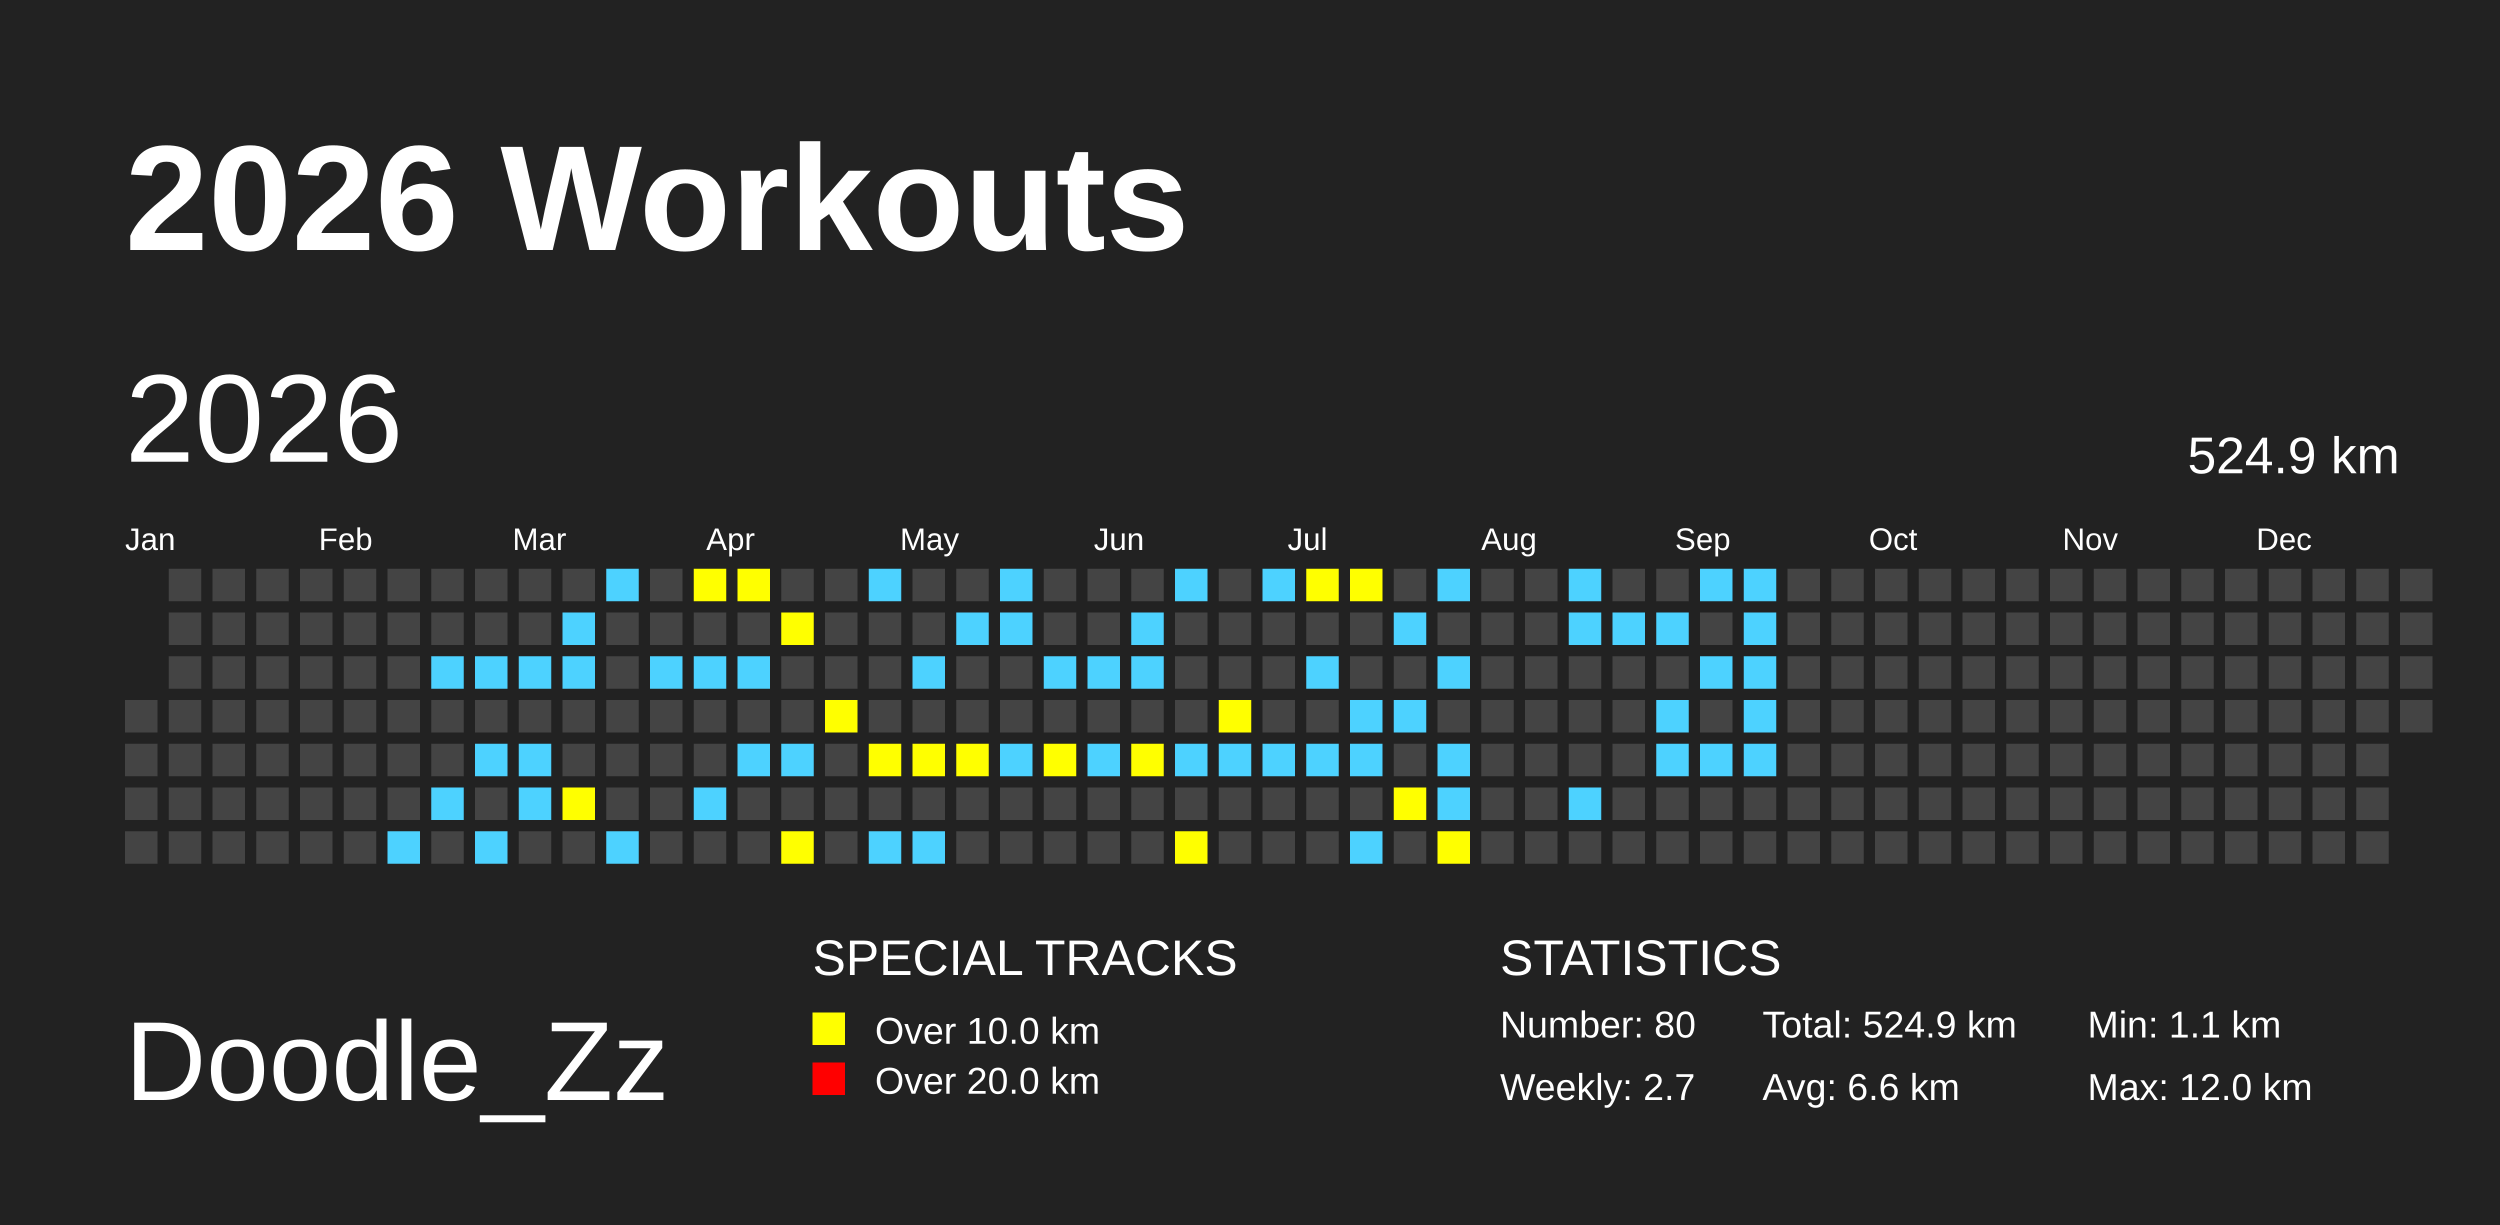
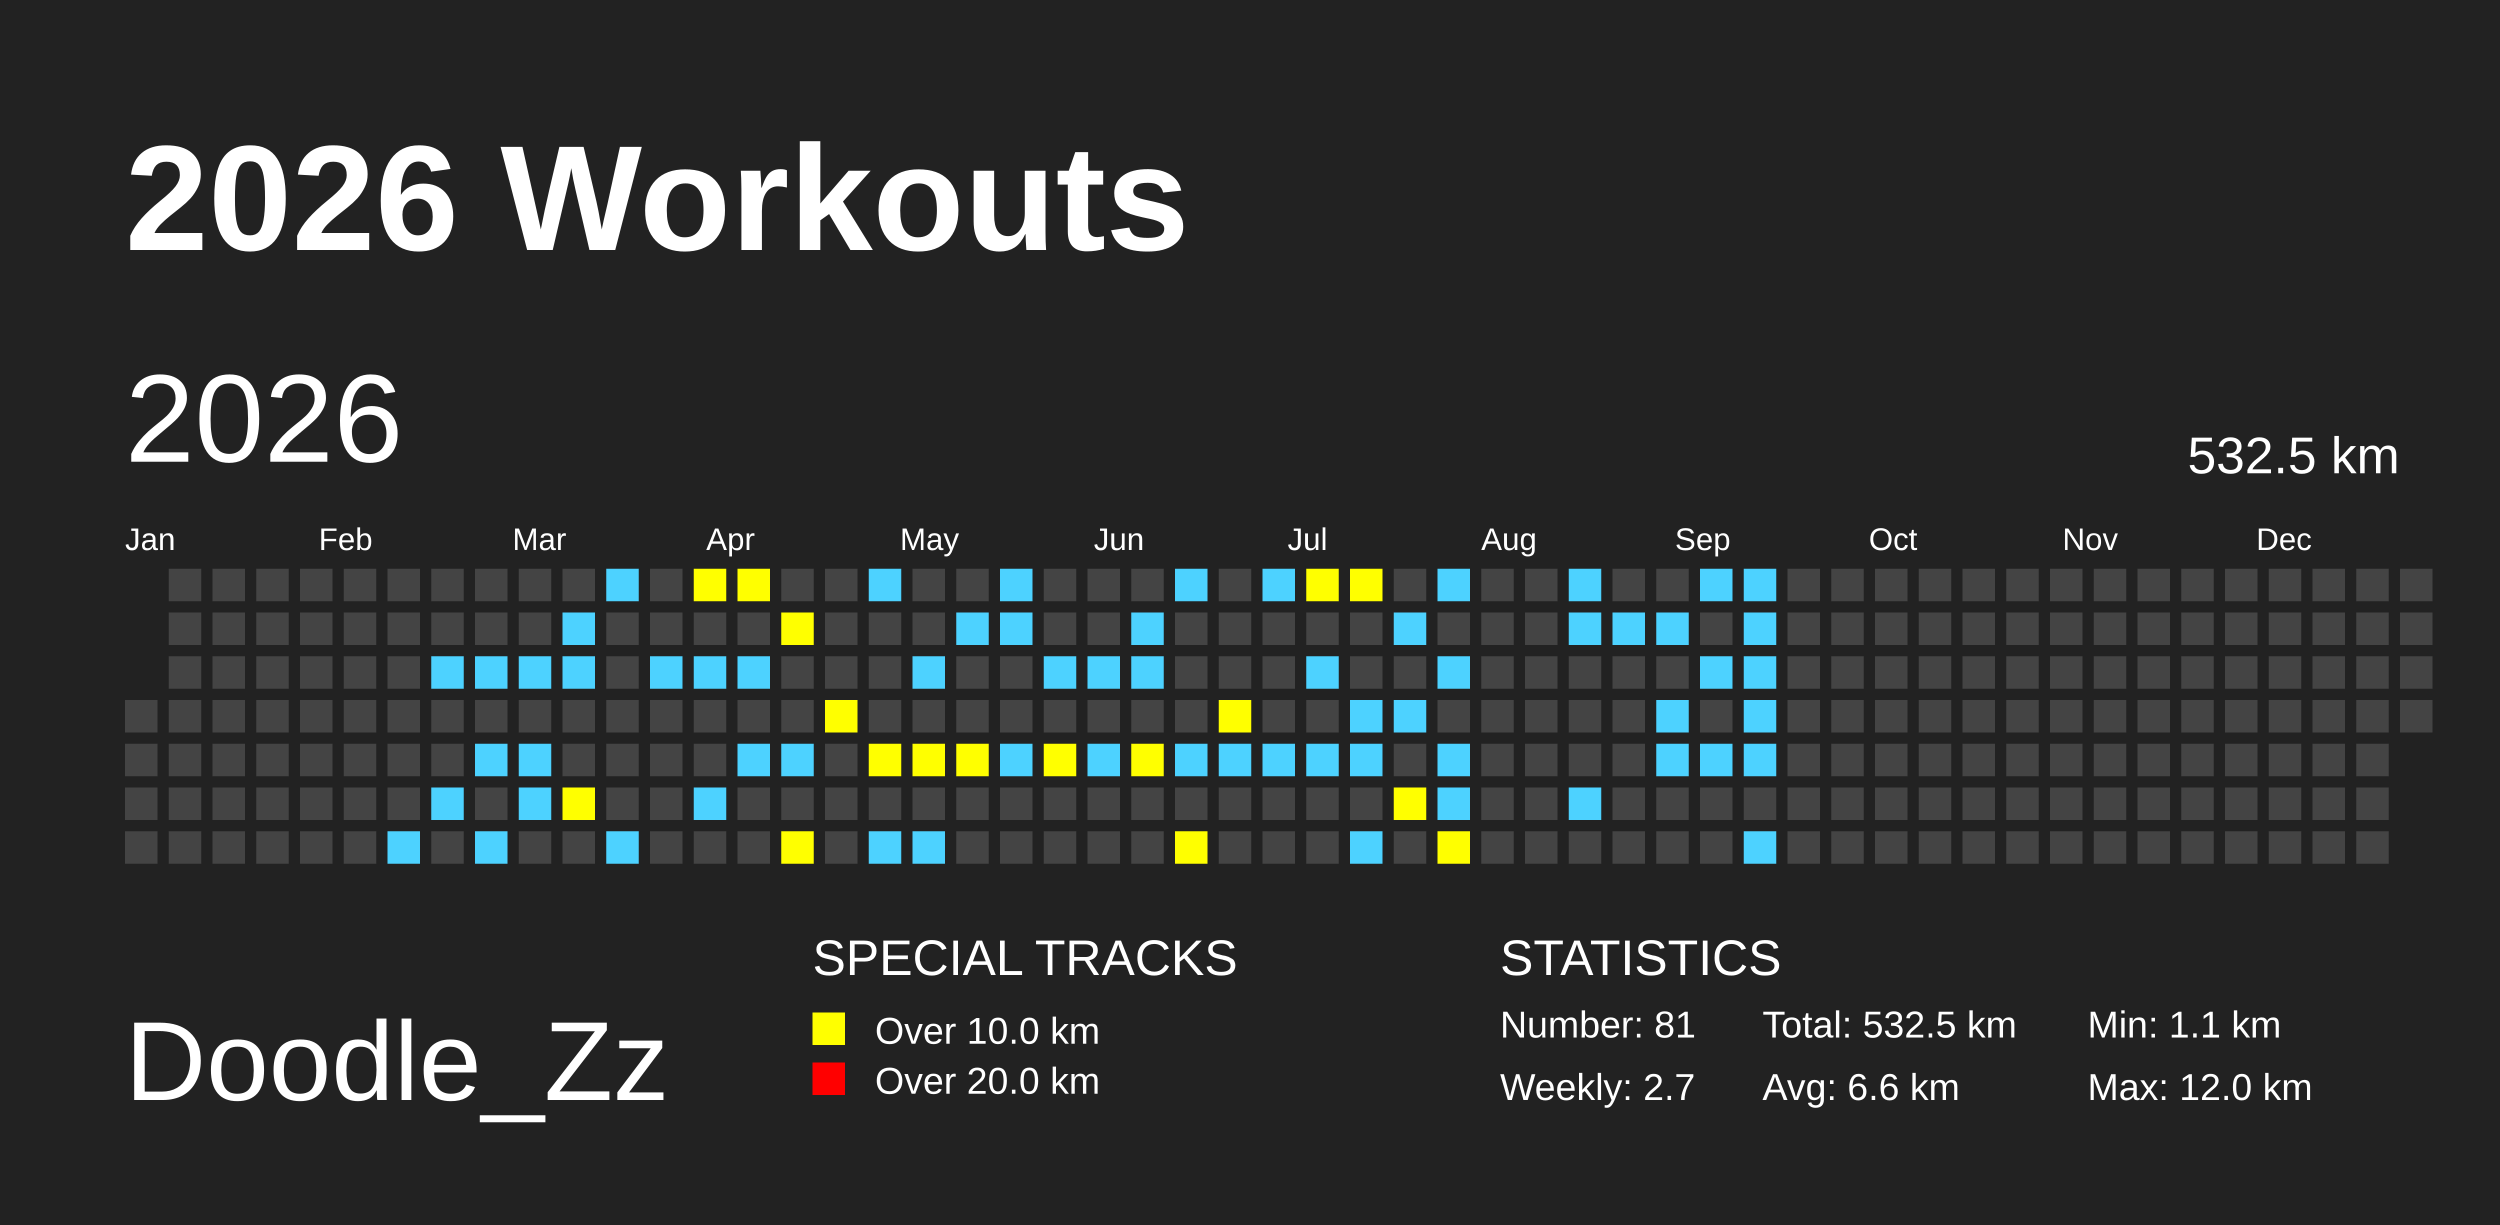
<svg xmlns="http://www.w3.org/2000/svg" baseProfile="full" height="98mm" version="1.1" viewBox="0,0,200,98" width="200mm">
  <defs>
    <pattern height="2" id="indoor-stripe" patternUnits="userSpaceOnUse" width="2">
      <line stroke="white" stroke-opacity="0.45" stroke-width="0.5" x1="0" x2="2" y1="2" y2="0" />
    </pattern>
  </defs>
  <rect fill="#222222" height="98" width="200" x="0" y="0" />
  <text fill="#FFFFFF" style="font-size:12px; font-family:Arial; font-weight:bold;" x="10" y="20">2026 Workouts</text>
  <text fill="#FFFFFF" style="font-size:9px; font-family:Arial" x="10" y="88">Doodle_Zz</text>
  <text fill="#FFFFFF" style="font-size:4px; font-family:Arial" x="65" y="78">SPECIAL TRACKS</text>
  <rect fill="yellow" height="2.6" width="2.6" x="65" y="81" />
  <text fill="#FFFFFF" style="font-size:3px; font-family:Arial" x="70" y="83.5">Over 10.0 km</text>
  <rect fill="red" height="2.6" width="2.6" x="65" y="85" />
  <text fill="#FFFFFF" style="font-size:3px; font-family:Arial" x="70" y="87.5">Over 20.0 km</text>
  <text fill="#FFFFFF" style="font-size:4px; font-family:Arial" x="120" y="78">STATISTICS</text>
-   <text fill="#FFFFFF" style="font-size:3px; font-family:Arial" x="120" y="83">Number: 80</text>
+   <text fill="#FFFFFF" style="font-size:3px; font-family:Arial" x="120" y="83">Number: 81</text>
  <text fill="#FFFFFF" style="font-size:3px; font-family:Arial" x="120" y="88">Weekly: 2.7</text>
-   <text fill="#FFFFFF" style="font-size:3px; font-family:Arial" x="141" y="83">Total: 524.9 km</text>
+   <text fill="#FFFFFF" style="font-size:3px; font-family:Arial" x="141" y="83">Total: 532.5 km</text>
  <text fill="#FFFFFF" style="font-size:3px; font-family:Arial" x="141" y="88">Avg: 6.6 km</text>
  <text fill="#FFFFFF" style="font-size:3px; font-family:Arial" x="167" y="83">Min: 1.1 km</text>
  <text fill="#FFFFFF" style="font-size:3px; font-family:Arial" x="167" y="88">Max: 12.0 km</text>
  <text dominant-baseline="hanging" fill="#FFFFFF" style="font-size:10.0px; font-family:Arial;" x="10" y="30">2026</text>
-   <text dominant-baseline="hanging" fill="#FFFFFF" style="font-size:4.125px; font-family:Arial;" x="175" y="35">524.9 km</text>
+   <text dominant-baseline="hanging" fill="#FFFFFF" style="font-size:4.125px; font-family:Arial;" x="175" y="35">532.5 km</text>
  <text fill="#FFFFFF" style="font-size:2.5px; font-family:Arial" x="10.0" y="44">Jan</text>
  <text fill="#FFFFFF" style="font-size:2.5px; font-family:Arial" x="25.5" y="44">Feb</text>
  <text fill="#FFFFFF" style="font-size:2.5px; font-family:Arial" x="41.0" y="44">Mar</text>
  <text fill="#FFFFFF" style="font-size:2.5px; font-family:Arial" x="56.5" y="44">Apr</text>
  <text fill="#FFFFFF" style="font-size:2.5px; font-family:Arial" x="72.0" y="44">May</text>
  <text fill="#FFFFFF" style="font-size:2.5px; font-family:Arial" x="87.5" y="44">Jun</text>
  <text fill="#FFFFFF" style="font-size:2.5px; font-family:Arial" x="103.0" y="44">Jul</text>
  <text fill="#FFFFFF" style="font-size:2.5px; font-family:Arial" x="118.5" y="44">Aug</text>
  <text fill="#FFFFFF" style="font-size:2.5px; font-family:Arial" x="134.0" y="44">Sep</text>
  <text fill="#FFFFFF" style="font-size:2.5px; font-family:Arial" x="149.5" y="44">Oct</text>
  <text fill="#FFFFFF" style="font-size:2.5px; font-family:Arial" x="165.0" y="44">Nov</text>
  <text fill="#FFFFFF" style="font-size:2.5px; font-family:Arial" x="180.5" y="44">Dec</text>
  <rect fill="#444444" height="2.6" width="2.6" x="10.0" y="56.0" />
  <rect fill="#444444" height="2.6" width="2.6" x="10.0" y="59.5" />
  <rect fill="#444444" height="2.6" width="2.6" x="10.0" y="63.0" />
  <rect fill="#444444" height="2.6" width="2.6" x="10.0" y="66.5" />
  <rect fill="#444444" height="2.6" width="2.6" x="13.5" y="45.5" />
  <rect fill="#444444" height="2.6" width="2.6" x="13.5" y="49.0" />
  <rect fill="#444444" height="2.6" width="2.6" x="13.5" y="52.5" />
  <rect fill="#444444" height="2.6" width="2.6" x="13.5" y="56.0" />
  <rect fill="#444444" height="2.6" width="2.6" x="13.5" y="59.5" />
  <rect fill="#444444" height="2.6" width="2.6" x="13.5" y="63.0" />
  <rect fill="#444444" height="2.6" width="2.6" x="13.5" y="66.5" />
  <rect fill="#444444" height="2.6" width="2.6" x="17.0" y="45.5" />
  <rect fill="#444444" height="2.6" width="2.6" x="17.0" y="49.0" />
  <rect fill="#444444" height="2.6" width="2.6" x="17.0" y="52.5" />
  <rect fill="#444444" height="2.6" width="2.6" x="17.0" y="56.0" />
  <rect fill="#444444" height="2.6" width="2.6" x="17.0" y="59.5" />
  <rect fill="#444444" height="2.6" width="2.6" x="17.0" y="63.0" />
  <rect fill="#444444" height="2.6" width="2.6" x="17.0" y="66.5" />
  <rect fill="#444444" height="2.6" width="2.6" x="20.5" y="45.5" />
  <rect fill="#444444" height="2.6" width="2.6" x="20.5" y="49.0" />
  <rect fill="#444444" height="2.6" width="2.6" x="20.5" y="52.5" />
  <rect fill="#444444" height="2.6" width="2.6" x="20.5" y="56.0" />
  <rect fill="#444444" height="2.6" width="2.6" x="20.5" y="59.5" />
  <rect fill="#444444" height="2.6" width="2.6" x="20.5" y="63.0" />
  <rect fill="#444444" height="2.6" width="2.6" x="20.5" y="66.5" />
  <rect fill="#444444" height="2.6" width="2.6" x="24.0" y="45.5" />
  <rect fill="#444444" height="2.6" width="2.6" x="24.0" y="49.0" />
  <rect fill="#444444" height="2.6" width="2.6" x="24.0" y="52.5" />
  <rect fill="#444444" height="2.6" width="2.6" x="24.0" y="56.0" />
  <rect fill="#444444" height="2.6" width="2.6" x="24.0" y="59.5" />
  <rect fill="#444444" height="2.6" width="2.6" x="24.0" y="63.0" />
  <rect fill="#444444" height="2.6" width="2.6" x="24.0" y="66.5" />
  <rect fill="#444444" height="2.6" width="2.6" x="27.5" y="45.5" />
  <rect fill="#444444" height="2.6" width="2.6" x="27.5" y="49.0" />
  <rect fill="#444444" height="2.6" width="2.6" x="27.5" y="52.5" />
  <rect fill="#444444" height="2.6" width="2.6" x="27.5" y="56.0" />
  <rect fill="#444444" height="2.6" width="2.6" x="27.5" y="59.5" />
  <rect fill="#444444" height="2.6" width="2.6" x="27.5" y="63.0" />
  <rect fill="#444444" height="2.6" width="2.6" x="27.5" y="66.5" />
  <rect fill="#444444" height="2.6" width="2.6" x="31.0" y="45.5" />
  <rect fill="#444444" height="2.6" width="2.6" x="31.0" y="49.0" />
  <rect fill="#444444" height="2.6" width="2.6" x="31.0" y="52.5" />
  <rect fill="#444444" height="2.6" width="2.6" x="31.0" y="56.0" />
  <rect fill="#444444" height="2.6" width="2.6" x="31.0" y="59.5" />
  <rect fill="#444444" height="2.6" width="2.6" x="31.0" y="63.0" />
  <rect fill="#4DD2FF" height="2.6" width="2.6" x="31.0" y="66.5" />
  <rect fill="#444444" height="2.6" width="2.6" x="34.5" y="45.5" />
  <rect fill="#444444" height="2.6" width="2.6" x="34.5" y="49.0" />
  <rect fill="#4DD2FF" height="2.6" width="2.6" x="34.5" y="52.5" />
  <rect fill="#444444" height="2.6" width="2.6" x="34.5" y="56.0" />
  <rect fill="#444444" height="2.6" width="2.6" x="34.5" y="59.5" />
  <rect fill="#4DD2FF" height="2.6" width="2.6" x="34.5" y="63.0" />
  <rect fill="#444444" height="2.6" width="2.6" x="34.5" y="66.5" />
  <rect fill="#444444" height="2.6" width="2.6" x="38.0" y="45.5" />
  <rect fill="#444444" height="2.6" width="2.6" x="38.0" y="49.0" />
  <rect fill="#4DD2FF" height="2.6" width="2.6" x="38.0" y="52.5" />
  <rect fill="#444444" height="2.6" width="2.6" x="38.0" y="56.0" />
  <rect fill="#4DD2FF" height="2.6" width="2.6" x="38.0" y="59.5" />
  <rect fill="#444444" height="2.6" width="2.6" x="38.0" y="63.0" />
  <rect fill="#4DD2FF" height="2.6" width="2.6" x="38.0" y="66.5" />
  <rect fill="#444444" height="2.6" width="2.6" x="41.5" y="45.5" />
  <rect fill="#444444" height="2.6" width="2.6" x="41.5" y="49.0" />
  <rect fill="#4DD2FF" height="2.6" width="2.6" x="41.5" y="52.5" />
  <rect fill="#444444" height="2.6" width="2.6" x="41.5" y="56.0" />
  <rect fill="#4DD2FF" height="2.6" width="2.6" x="41.5" y="59.5" />
  <rect fill="#4DD2FF" height="2.6" width="2.6" x="41.5" y="63.0" />
  <rect fill="#444444" height="2.6" width="2.6" x="41.5" y="66.5" />
  <rect fill="#444444" height="2.6" width="2.6" x="45.0" y="45.5" />
  <rect fill="#4DD2FF" height="2.6" width="2.6" x="45.0" y="49.0" />
  <rect fill="#4DD2FF" height="2.6" width="2.6" x="45.0" y="52.5" />
  <rect fill="#444444" height="2.6" width="2.6" x="45.0" y="56.0" />
  <rect fill="#444444" height="2.6" width="2.6" x="45.0" y="59.5" />
  <rect fill="yellow" height="2.6" width="2.6" x="45.0" y="63.0" />
  <rect fill="#444444" height="2.6" width="2.6" x="45.0" y="66.5" />
  <rect fill="#4DD2FF" height="2.6" width="2.6" x="48.5" y="45.5" />
  <rect fill="#444444" height="2.6" width="2.6" x="48.5" y="49.0" />
  <rect fill="#444444" height="2.6" width="2.6" x="48.5" y="52.5" />
  <rect fill="#444444" height="2.6" width="2.6" x="48.5" y="56.0" />
  <rect fill="#444444" height="2.6" width="2.6" x="48.5" y="59.5" />
  <rect fill="#444444" height="2.6" width="2.6" x="48.5" y="63.0" />
  <rect fill="#4DD2FF" height="2.6" width="2.6" x="48.5" y="66.5" />
  <rect fill="#444444" height="2.6" width="2.6" x="52.0" y="45.5" />
  <rect fill="#444444" height="2.6" width="2.6" x="52.0" y="49.0" />
  <rect fill="#4DD2FF" height="2.6" width="2.6" x="52.0" y="52.5" />
  <rect fill="#444444" height="2.6" width="2.6" x="52.0" y="56.0" />
  <rect fill="#444444" height="2.6" width="2.6" x="52.0" y="59.5" />
  <rect fill="#444444" height="2.6" width="2.6" x="52.0" y="63.0" />
  <rect fill="#444444" height="2.6" width="2.6" x="52.0" y="66.5" />
  <rect fill="yellow" height="2.6" width="2.6" x="55.5" y="45.5" />
  <rect fill="#444444" height="2.6" width="2.6" x="55.5" y="49.0" />
  <rect fill="#4DD2FF" height="2.6" width="2.6" x="55.5" y="52.5" />
  <rect fill="#444444" height="2.6" width="2.6" x="55.5" y="56.0" />
  <rect fill="#444444" height="2.6" width="2.6" x="55.5" y="59.5" />
  <rect fill="#4DD2FF" height="2.6" width="2.6" x="55.5" y="63.0" />
  <rect fill="#444444" height="2.6" width="2.6" x="55.5" y="66.5" />
  <rect fill="yellow" height="2.6" width="2.6" x="59.0" y="45.5" />
  <rect fill="#444444" height="2.6" width="2.6" x="59.0" y="49.0" />
  <rect fill="#4DD2FF" height="2.6" width="2.6" x="59.0" y="52.5" />
  <rect fill="#444444" height="2.6" width="2.6" x="59.0" y="56.0" />
  <rect fill="#4DD2FF" height="2.6" width="2.6" x="59.0" y="59.5" />
  <rect fill="#444444" height="2.6" width="2.6" x="59.0" y="63.0" />
  <rect fill="#444444" height="2.6" width="2.6" x="59.0" y="66.5" />
  <rect fill="#444444" height="2.6" width="2.6" x="62.5" y="45.5" />
  <rect fill="yellow" height="2.6" width="2.6" x="62.5" y="49.0" />
  <rect fill="#444444" height="2.6" width="2.6" x="62.5" y="52.5" />
  <rect fill="#444444" height="2.6" width="2.6" x="62.5" y="56.0" />
  <rect fill="#4DD2FF" height="2.6" width="2.6" x="62.5" y="59.5" />
  <rect fill="#444444" height="2.6" width="2.6" x="62.5" y="63.0" />
  <rect fill="yellow" height="2.6" width="2.6" x="62.5" y="66.5" />
  <rect fill="#444444" height="2.6" width="2.6" x="66.0" y="45.5" />
  <rect fill="#444444" height="2.6" width="2.6" x="66.0" y="49.0" />
  <rect fill="#444444" height="2.6" width="2.6" x="66.0" y="52.5" />
  <rect fill="yellow" height="2.6" width="2.6" x="66.0" y="56.0" />
  <rect fill="#444444" height="2.6" width="2.6" x="66.0" y="59.5" />
  <rect fill="#444444" height="2.6" width="2.6" x="66.0" y="63.0" />
  <rect fill="#444444" height="2.6" width="2.6" x="66.0" y="66.5" />
  <rect fill="#4DD2FF" height="2.6" width="2.6" x="69.5" y="45.5" />
  <rect fill="#444444" height="2.6" width="2.6" x="69.5" y="49.0" />
  <rect fill="#444444" height="2.6" width="2.6" x="69.5" y="52.5" />
  <rect fill="#444444" height="2.6" width="2.6" x="69.5" y="56.0" />
  <rect fill="yellow" height="2.6" width="2.6" x="69.5" y="59.5" />
  <rect fill="#444444" height="2.6" width="2.6" x="69.5" y="63.0" />
  <rect fill="#4DD2FF" height="2.6" width="2.6" x="69.5" y="66.5" />
  <rect fill="#444444" height="2.6" width="2.6" x="73.0" y="45.5" />
  <rect fill="#444444" height="2.6" width="2.6" x="73.0" y="49.0" />
  <rect fill="#4DD2FF" height="2.6" width="2.6" x="73.0" y="52.5" />
  <rect fill="#444444" height="2.6" width="2.6" x="73.0" y="56.0" />
  <rect fill="yellow" height="2.6" width="2.6" x="73.0" y="59.5" />
  <rect fill="#444444" height="2.6" width="2.6" x="73.0" y="63.0" />
  <rect fill="#4DD2FF" height="2.6" width="2.6" x="73.0" y="66.5" />
  <rect fill="#444444" height="2.6" width="2.6" x="76.5" y="45.5" />
  <rect fill="#4DD2FF" height="2.6" width="2.6" x="76.5" y="49.0" />
  <rect fill="#444444" height="2.6" width="2.6" x="76.5" y="52.5" />
  <rect fill="#444444" height="2.6" width="2.6" x="76.5" y="56.0" />
  <rect fill="yellow" height="2.6" width="2.6" x="76.5" y="59.5" />
  <rect fill="#444444" height="2.6" width="2.6" x="76.5" y="63.0" />
  <rect fill="#444444" height="2.6" width="2.6" x="76.5" y="66.5" />
  <rect fill="#4DD2FF" height="2.6" width="2.6" x="80.0" y="45.5" />
  <rect fill="#4DD2FF" height="2.6" width="2.6" x="80.0" y="49.0" />
  <rect fill="#444444" height="2.6" width="2.6" x="80.0" y="52.5" />
  <rect fill="#444444" height="2.6" width="2.6" x="80.0" y="56.0" />
  <rect fill="#4DD2FF" height="2.6" width="2.6" x="80.0" y="59.5" />
  <rect fill="#444444" height="2.6" width="2.6" x="80.0" y="63.0" />
  <rect fill="#444444" height="2.6" width="2.6" x="80.0" y="66.5" />
  <rect fill="#444444" height="2.6" width="2.6" x="83.5" y="45.5" />
  <rect fill="#444444" height="2.6" width="2.6" x="83.5" y="49.0" />
  <rect fill="#4DD2FF" height="2.6" width="2.6" x="83.5" y="52.5" />
  <rect fill="#444444" height="2.6" width="2.6" x="83.5" y="56.0" />
  <rect fill="yellow" height="2.6" width="2.6" x="83.5" y="59.5" />
  <rect fill="#444444" height="2.6" width="2.6" x="83.5" y="63.0" />
  <rect fill="#444444" height="2.6" width="2.6" x="83.5" y="66.5" />
  <rect fill="#444444" height="2.6" width="2.6" x="87.0" y="45.5" />
  <rect fill="#444444" height="2.6" width="2.6" x="87.0" y="49.0" />
  <rect fill="#4DD2FF" height="2.6" width="2.6" x="87.0" y="52.5" />
  <rect fill="#444444" height="2.6" width="2.6" x="87.0" y="56.0" />
  <rect fill="#4DD2FF" height="2.6" width="2.6" x="87.0" y="59.5" />
  <rect fill="#444444" height="2.6" width="2.6" x="87.0" y="63.0" />
  <rect fill="#444444" height="2.6" width="2.6" x="87.0" y="66.5" />
  <rect fill="#444444" height="2.6" width="2.6" x="90.5" y="45.5" />
  <rect fill="#4DD2FF" height="2.6" width="2.6" x="90.5" y="49.0" />
  <rect fill="#4DD2FF" height="2.6" width="2.6" x="90.5" y="52.5" />
  <rect fill="#444444" height="2.6" width="2.6" x="90.5" y="56.0" />
  <rect fill="yellow" height="2.6" width="2.6" x="90.5" y="59.5" />
  <rect fill="#444444" height="2.6" width="2.6" x="90.5" y="63.0" />
  <rect fill="#444444" height="2.6" width="2.6" x="90.5" y="66.5" />
  <rect fill="#4DD2FF" height="2.6" width="2.6" x="94.0" y="45.5" />
  <rect fill="#444444" height="2.6" width="2.6" x="94.0" y="49.0" />
  <rect fill="#444444" height="2.6" width="2.6" x="94.0" y="52.5" />
  <rect fill="#444444" height="2.6" width="2.6" x="94.0" y="56.0" />
  <rect fill="#4DD2FF" height="2.6" width="2.6" x="94.0" y="59.5" />
  <rect fill="#444444" height="2.6" width="2.6" x="94.0" y="63.0" />
  <rect fill="yellow" height="2.6" width="2.6" x="94.0" y="66.5" />
  <rect fill="#444444" height="2.6" width="2.6" x="97.5" y="45.5" />
  <rect fill="#444444" height="2.6" width="2.6" x="97.5" y="49.0" />
  <rect fill="#444444" height="2.6" width="2.6" x="97.5" y="52.5" />
  <rect fill="yellow" height="2.6" width="2.6" x="97.5" y="56.0" />
  <rect fill="#4DD2FF" height="2.6" width="2.6" x="97.5" y="59.5" />
  <rect fill="#444444" height="2.6" width="2.6" x="97.5" y="63.0" />
  <rect fill="#444444" height="2.6" width="2.6" x="97.5" y="66.5" />
  <rect fill="#4DD2FF" height="2.6" width="2.6" x="101.0" y="45.5" />
  <rect fill="#444444" height="2.6" width="2.6" x="101.0" y="49.0" />
  <rect fill="#444444" height="2.6" width="2.6" x="101.0" y="52.5" />
  <rect fill="#444444" height="2.6" width="2.6" x="101.0" y="56.0" />
  <rect fill="#4DD2FF" height="2.6" width="2.6" x="101.0" y="59.5" />
  <rect fill="#444444" height="2.6" width="2.6" x="101.0" y="63.0" />
  <rect fill="#444444" height="2.6" width="2.6" x="101.0" y="66.5" />
  <rect fill="yellow" height="2.6" width="2.6" x="104.5" y="45.5" />
  <rect fill="#444444" height="2.6" width="2.6" x="104.5" y="49.0" />
  <rect fill="#4DD2FF" height="2.6" width="2.6" x="104.5" y="52.5" />
  <rect fill="#444444" height="2.6" width="2.6" x="104.5" y="56.0" />
  <rect fill="#4DD2FF" height="2.6" width="2.6" x="104.5" y="59.5" />
  <rect fill="#444444" height="2.6" width="2.6" x="104.5" y="63.0" />
  <rect fill="#444444" height="2.6" width="2.6" x="104.5" y="66.5" />
  <rect fill="yellow" height="2.6" width="2.6" x="108.0" y="45.5" />
  <rect fill="#444444" height="2.6" width="2.6" x="108.0" y="49.0" />
  <rect fill="#444444" height="2.6" width="2.6" x="108.0" y="52.5" />
  <rect fill="#4DD2FF" height="2.6" width="2.6" x="108.0" y="56.0" />
  <rect fill="#4DD2FF" height="2.6" width="2.6" x="108.0" y="59.5" />
  <rect fill="#444444" height="2.6" width="2.6" x="108.0" y="63.0" />
  <rect fill="#4DD2FF" height="2.6" width="2.6" x="108.0" y="66.5" />
  <rect fill="#444444" height="2.6" width="2.6" x="111.5" y="45.5" />
  <rect fill="#4DD2FF" height="2.6" width="2.6" x="111.5" y="49.0" />
  <rect fill="#444444" height="2.6" width="2.6" x="111.5" y="52.5" />
  <rect fill="#4DD2FF" height="2.6" width="2.6" x="111.5" y="56.0" />
  <rect fill="#444444" height="2.6" width="2.6" x="111.5" y="59.5" />
  <rect fill="yellow" height="2.6" width="2.6" x="111.5" y="63.0" />
  <rect fill="#444444" height="2.6" width="2.6" x="111.5" y="66.5" />
  <rect fill="#4DD2FF" height="2.6" width="2.6" x="115.0" y="45.5" />
  <rect fill="#444444" height="2.6" width="2.6" x="115.0" y="49.0" />
  <rect fill="#4DD2FF" height="2.6" width="2.6" x="115.0" y="52.5" />
  <rect fill="#444444" height="2.6" width="2.6" x="115.0" y="56.0" />
  <rect fill="#4DD2FF" height="2.6" width="2.6" x="115.0" y="59.5" />
  <rect fill="#4DD2FF" height="2.6" width="2.6" x="115.0" y="63.0" />
  <rect fill="yellow" height="2.6" width="2.6" x="115.0" y="66.5" />
  <rect fill="#444444" height="2.6" width="2.6" x="118.5" y="45.5" />
  <rect fill="#444444" height="2.6" width="2.6" x="118.5" y="49.0" />
  <rect fill="#444444" height="2.6" width="2.6" x="118.5" y="52.5" />
  <rect fill="#444444" height="2.6" width="2.6" x="118.5" y="56.0" />
  <rect fill="#444444" height="2.6" width="2.6" x="118.5" y="59.5" />
  <rect fill="#444444" height="2.6" width="2.6" x="118.5" y="63.0" />
  <rect fill="#444444" height="2.6" width="2.6" x="118.5" y="66.5" />
  <rect fill="#444444" height="2.6" width="2.6" x="122.0" y="45.5" />
  <rect fill="#444444" height="2.6" width="2.6" x="122.0" y="49.0" />
  <rect fill="#444444" height="2.6" width="2.6" x="122.0" y="52.5" />
  <rect fill="#444444" height="2.6" width="2.6" x="122.0" y="56.0" />
  <rect fill="#444444" height="2.6" width="2.6" x="122.0" y="59.5" />
  <rect fill="#444444" height="2.6" width="2.6" x="122.0" y="63.0" />
  <rect fill="#444444" height="2.6" width="2.6" x="122.0" y="66.5" />
  <rect fill="#4DD2FF" height="2.6" width="2.6" x="125.5" y="45.5" />
  <rect fill="#4DD2FF" height="2.6" width="2.6" x="125.5" y="49.0" />
  <rect fill="#444444" height="2.6" width="2.6" x="125.5" y="52.5" />
  <rect fill="#444444" height="2.6" width="2.6" x="125.5" y="56.0" />
  <rect fill="#444444" height="2.6" width="2.6" x="125.5" y="59.5" />
  <rect fill="#4DD2FF" height="2.6" width="2.6" x="125.5" y="63.0" />
  <rect fill="#444444" height="2.6" width="2.6" x="125.5" y="66.5" />
  <rect fill="#444444" height="2.6" width="2.6" x="129.0" y="45.5" />
  <rect fill="#4DD2FF" height="2.6" width="2.6" x="129.0" y="49.0" />
  <rect fill="#444444" height="2.6" width="2.6" x="129.0" y="52.5" />
  <rect fill="#444444" height="2.6" width="2.6" x="129.0" y="56.0" />
  <rect fill="#444444" height="2.6" width="2.6" x="129.0" y="59.5" />
  <rect fill="#444444" height="2.6" width="2.6" x="129.0" y="63.0" />
  <rect fill="#444444" height="2.6" width="2.6" x="129.0" y="66.5" />
  <rect fill="#444444" height="2.6" width="2.6" x="132.5" y="45.5" />
  <rect fill="#4DD2FF" height="2.6" width="2.6" x="132.5" y="49.0" />
  <rect fill="#444444" height="2.6" width="2.6" x="132.5" y="52.5" />
  <rect fill="#4DD2FF" height="2.6" width="2.6" x="132.5" y="56.0" />
  <rect fill="#4DD2FF" height="2.6" width="2.6" x="132.5" y="59.5" />
  <rect fill="#444444" height="2.6" width="2.6" x="132.5" y="63.0" />
  <rect fill="#444444" height="2.6" width="2.6" x="132.5" y="66.5" />
  <rect fill="#4DD2FF" height="2.6" width="2.6" x="136.0" y="45.5" />
  <rect fill="#444444" height="2.6" width="2.6" x="136.0" y="49.0" />
  <rect fill="#4DD2FF" height="2.6" width="2.6" x="136.0" y="52.5" />
  <rect fill="#444444" height="2.6" width="2.6" x="136.0" y="56.0" />
  <rect fill="#4DD2FF" height="2.6" width="2.6" x="136.0" y="59.5" />
  <rect fill="#444444" height="2.6" width="2.6" x="136.0" y="63.0" />
  <rect fill="#444444" height="2.6" width="2.6" x="136.0" y="66.5" />
  <rect fill="#4DD2FF" height="2.6" width="2.6" x="139.5" y="45.5" />
  <rect fill="#4DD2FF" height="2.6" width="2.6" x="139.5" y="49.0" />
  <rect fill="#4DD2FF" height="2.6" width="2.6" x="139.5" y="52.5" />
  <rect fill="#4DD2FF" height="2.6" width="2.6" x="139.5" y="56.0" />
  <rect fill="#4DD2FF" height="2.6" width="2.6" x="139.5" y="59.5" />
  <rect fill="#444444" height="2.6" width="2.6" x="139.5" y="63.0" />
-   <rect fill="#444444" height="2.6" width="2.6" x="139.5" y="66.5" />
+   <rect fill="#4DD2FF" height="2.6" width="2.6" x="139.5" y="66.5" />
  <rect fill="#444444" height="2.6" width="2.6" x="143.0" y="45.5" />
  <rect fill="#444444" height="2.6" width="2.6" x="143.0" y="49.0" />
  <rect fill="#444444" height="2.6" width="2.6" x="143.0" y="52.5" />
  <rect fill="#444444" height="2.6" width="2.6" x="143.0" y="56.0" />
  <rect fill="#444444" height="2.6" width="2.6" x="143.0" y="59.5" />
  <rect fill="#444444" height="2.6" width="2.6" x="143.0" y="63.0" />
  <rect fill="#444444" height="2.6" width="2.6" x="143.0" y="66.5" />
  <rect fill="#444444" height="2.6" width="2.6" x="146.5" y="45.5" />
  <rect fill="#444444" height="2.6" width="2.6" x="146.5" y="49.0" />
  <rect fill="#444444" height="2.6" width="2.6" x="146.5" y="52.5" />
  <rect fill="#444444" height="2.6" width="2.6" x="146.5" y="56.0" />
  <rect fill="#444444" height="2.6" width="2.6" x="146.5" y="59.5" />
  <rect fill="#444444" height="2.6" width="2.6" x="146.5" y="63.0" />
  <rect fill="#444444" height="2.6" width="2.6" x="146.5" y="66.5" />
  <rect fill="#444444" height="2.6" width="2.6" x="150.0" y="45.5" />
  <rect fill="#444444" height="2.6" width="2.6" x="150.0" y="49.0" />
  <rect fill="#444444" height="2.6" width="2.6" x="150.0" y="52.5" />
  <rect fill="#444444" height="2.6" width="2.6" x="150.0" y="56.0" />
  <rect fill="#444444" height="2.6" width="2.6" x="150.0" y="59.5" />
  <rect fill="#444444" height="2.6" width="2.6" x="150.0" y="63.0" />
  <rect fill="#444444" height="2.6" width="2.6" x="150.0" y="66.5" />
  <rect fill="#444444" height="2.6" width="2.6" x="153.5" y="45.5" />
  <rect fill="#444444" height="2.6" width="2.6" x="153.5" y="49.0" />
  <rect fill="#444444" height="2.6" width="2.6" x="153.5" y="52.5" />
  <rect fill="#444444" height="2.6" width="2.6" x="153.5" y="56.0" />
  <rect fill="#444444" height="2.6" width="2.6" x="153.5" y="59.5" />
  <rect fill="#444444" height="2.6" width="2.6" x="153.5" y="63.0" />
  <rect fill="#444444" height="2.6" width="2.6" x="153.5" y="66.5" />
  <rect fill="#444444" height="2.6" width="2.6" x="157.0" y="45.5" />
  <rect fill="#444444" height="2.6" width="2.6" x="157.0" y="49.0" />
  <rect fill="#444444" height="2.6" width="2.6" x="157.0" y="52.5" />
  <rect fill="#444444" height="2.6" width="2.6" x="157.0" y="56.0" />
  <rect fill="#444444" height="2.6" width="2.6" x="157.0" y="59.5" />
  <rect fill="#444444" height="2.6" width="2.6" x="157.0" y="63.0" />
  <rect fill="#444444" height="2.6" width="2.6" x="157.0" y="66.5" />
  <rect fill="#444444" height="2.6" width="2.6" x="160.5" y="45.5" />
  <rect fill="#444444" height="2.6" width="2.6" x="160.5" y="49.0" />
  <rect fill="#444444" height="2.6" width="2.6" x="160.5" y="52.5" />
  <rect fill="#444444" height="2.6" width="2.6" x="160.5" y="56.0" />
  <rect fill="#444444" height="2.6" width="2.6" x="160.5" y="59.5" />
  <rect fill="#444444" height="2.6" width="2.6" x="160.5" y="63.0" />
  <rect fill="#444444" height="2.6" width="2.6" x="160.5" y="66.5" />
  <rect fill="#444444" height="2.6" width="2.6" x="164.0" y="45.5" />
  <rect fill="#444444" height="2.6" width="2.6" x="164.0" y="49.0" />
  <rect fill="#444444" height="2.6" width="2.6" x="164.0" y="52.5" />
  <rect fill="#444444" height="2.6" width="2.6" x="164.0" y="56.0" />
  <rect fill="#444444" height="2.6" width="2.6" x="164.0" y="59.5" />
  <rect fill="#444444" height="2.6" width="2.6" x="164.0" y="63.0" />
  <rect fill="#444444" height="2.6" width="2.6" x="164.0" y="66.5" />
  <rect fill="#444444" height="2.6" width="2.6" x="167.5" y="45.5" />
  <rect fill="#444444" height="2.6" width="2.6" x="167.5" y="49.0" />
  <rect fill="#444444" height="2.6" width="2.6" x="167.5" y="52.5" />
  <rect fill="#444444" height="2.6" width="2.6" x="167.5" y="56.0" />
  <rect fill="#444444" height="2.6" width="2.6" x="167.5" y="59.5" />
  <rect fill="#444444" height="2.6" width="2.6" x="167.5" y="63.0" />
  <rect fill="#444444" height="2.6" width="2.6" x="167.5" y="66.5" />
  <rect fill="#444444" height="2.6" width="2.6" x="171.0" y="45.5" />
  <rect fill="#444444" height="2.6" width="2.6" x="171.0" y="49.0" />
  <rect fill="#444444" height="2.6" width="2.6" x="171.0" y="52.5" />
  <rect fill="#444444" height="2.6" width="2.6" x="171.0" y="56.0" />
  <rect fill="#444444" height="2.6" width="2.6" x="171.0" y="59.5" />
  <rect fill="#444444" height="2.6" width="2.6" x="171.0" y="63.0" />
  <rect fill="#444444" height="2.6" width="2.6" x="171.0" y="66.5" />
  <rect fill="#444444" height="2.6" width="2.6" x="174.5" y="45.5" />
  <rect fill="#444444" height="2.6" width="2.6" x="174.5" y="49.0" />
  <rect fill="#444444" height="2.6" width="2.6" x="174.5" y="52.5" />
  <rect fill="#444444" height="2.6" width="2.6" x="174.5" y="56.0" />
  <rect fill="#444444" height="2.6" width="2.6" x="174.5" y="59.5" />
  <rect fill="#444444" height="2.6" width="2.6" x="174.5" y="63.0" />
  <rect fill="#444444" height="2.6" width="2.6" x="174.5" y="66.5" />
  <rect fill="#444444" height="2.6" width="2.6" x="178.0" y="45.5" />
  <rect fill="#444444" height="2.6" width="2.6" x="178.0" y="49.0" />
  <rect fill="#444444" height="2.6" width="2.6" x="178.0" y="52.5" />
  <rect fill="#444444" height="2.6" width="2.6" x="178.0" y="56.0" />
  <rect fill="#444444" height="2.6" width="2.6" x="178.0" y="59.5" />
  <rect fill="#444444" height="2.6" width="2.6" x="178.0" y="63.0" />
  <rect fill="#444444" height="2.6" width="2.6" x="178.0" y="66.5" />
  <rect fill="#444444" height="2.6" width="2.6" x="181.5" y="45.5" />
  <rect fill="#444444" height="2.6" width="2.6" x="181.5" y="49.0" />
  <rect fill="#444444" height="2.6" width="2.6" x="181.5" y="52.5" />
  <rect fill="#444444" height="2.6" width="2.6" x="181.5" y="56.0" />
  <rect fill="#444444" height="2.6" width="2.6" x="181.5" y="59.5" />
  <rect fill="#444444" height="2.6" width="2.6" x="181.5" y="63.0" />
  <rect fill="#444444" height="2.6" width="2.6" x="181.5" y="66.5" />
  <rect fill="#444444" height="2.6" width="2.6" x="185.0" y="45.5" />
  <rect fill="#444444" height="2.6" width="2.6" x="185.0" y="49.0" />
  <rect fill="#444444" height="2.6" width="2.6" x="185.0" y="52.5" />
  <rect fill="#444444" height="2.6" width="2.6" x="185.0" y="56.0" />
  <rect fill="#444444" height="2.6" width="2.6" x="185.0" y="59.5" />
  <rect fill="#444444" height="2.6" width="2.6" x="185.0" y="63.0" />
  <rect fill="#444444" height="2.6" width="2.6" x="185.0" y="66.5" />
  <rect fill="#444444" height="2.6" width="2.6" x="188.5" y="45.5" />
  <rect fill="#444444" height="2.6" width="2.6" x="188.5" y="49.0" />
  <rect fill="#444444" height="2.6" width="2.6" x="188.5" y="52.5" />
  <rect fill="#444444" height="2.6" width="2.6" x="188.5" y="56.0" />
  <rect fill="#444444" height="2.6" width="2.6" x="188.5" y="59.5" />
  <rect fill="#444444" height="2.6" width="2.6" x="188.5" y="63.0" />
  <rect fill="#444444" height="2.6" width="2.6" x="188.5" y="66.5" />
  <rect fill="#444444" height="2.6" width="2.6" x="192.0" y="45.5" />
  <rect fill="#444444" height="2.6" width="2.6" x="192.0" y="49.0" />
  <rect fill="#444444" height="2.6" width="2.6" x="192.0" y="52.5" />
  <rect fill="#444444" height="2.6" width="2.6" x="192.0" y="56.0" />
</svg>
